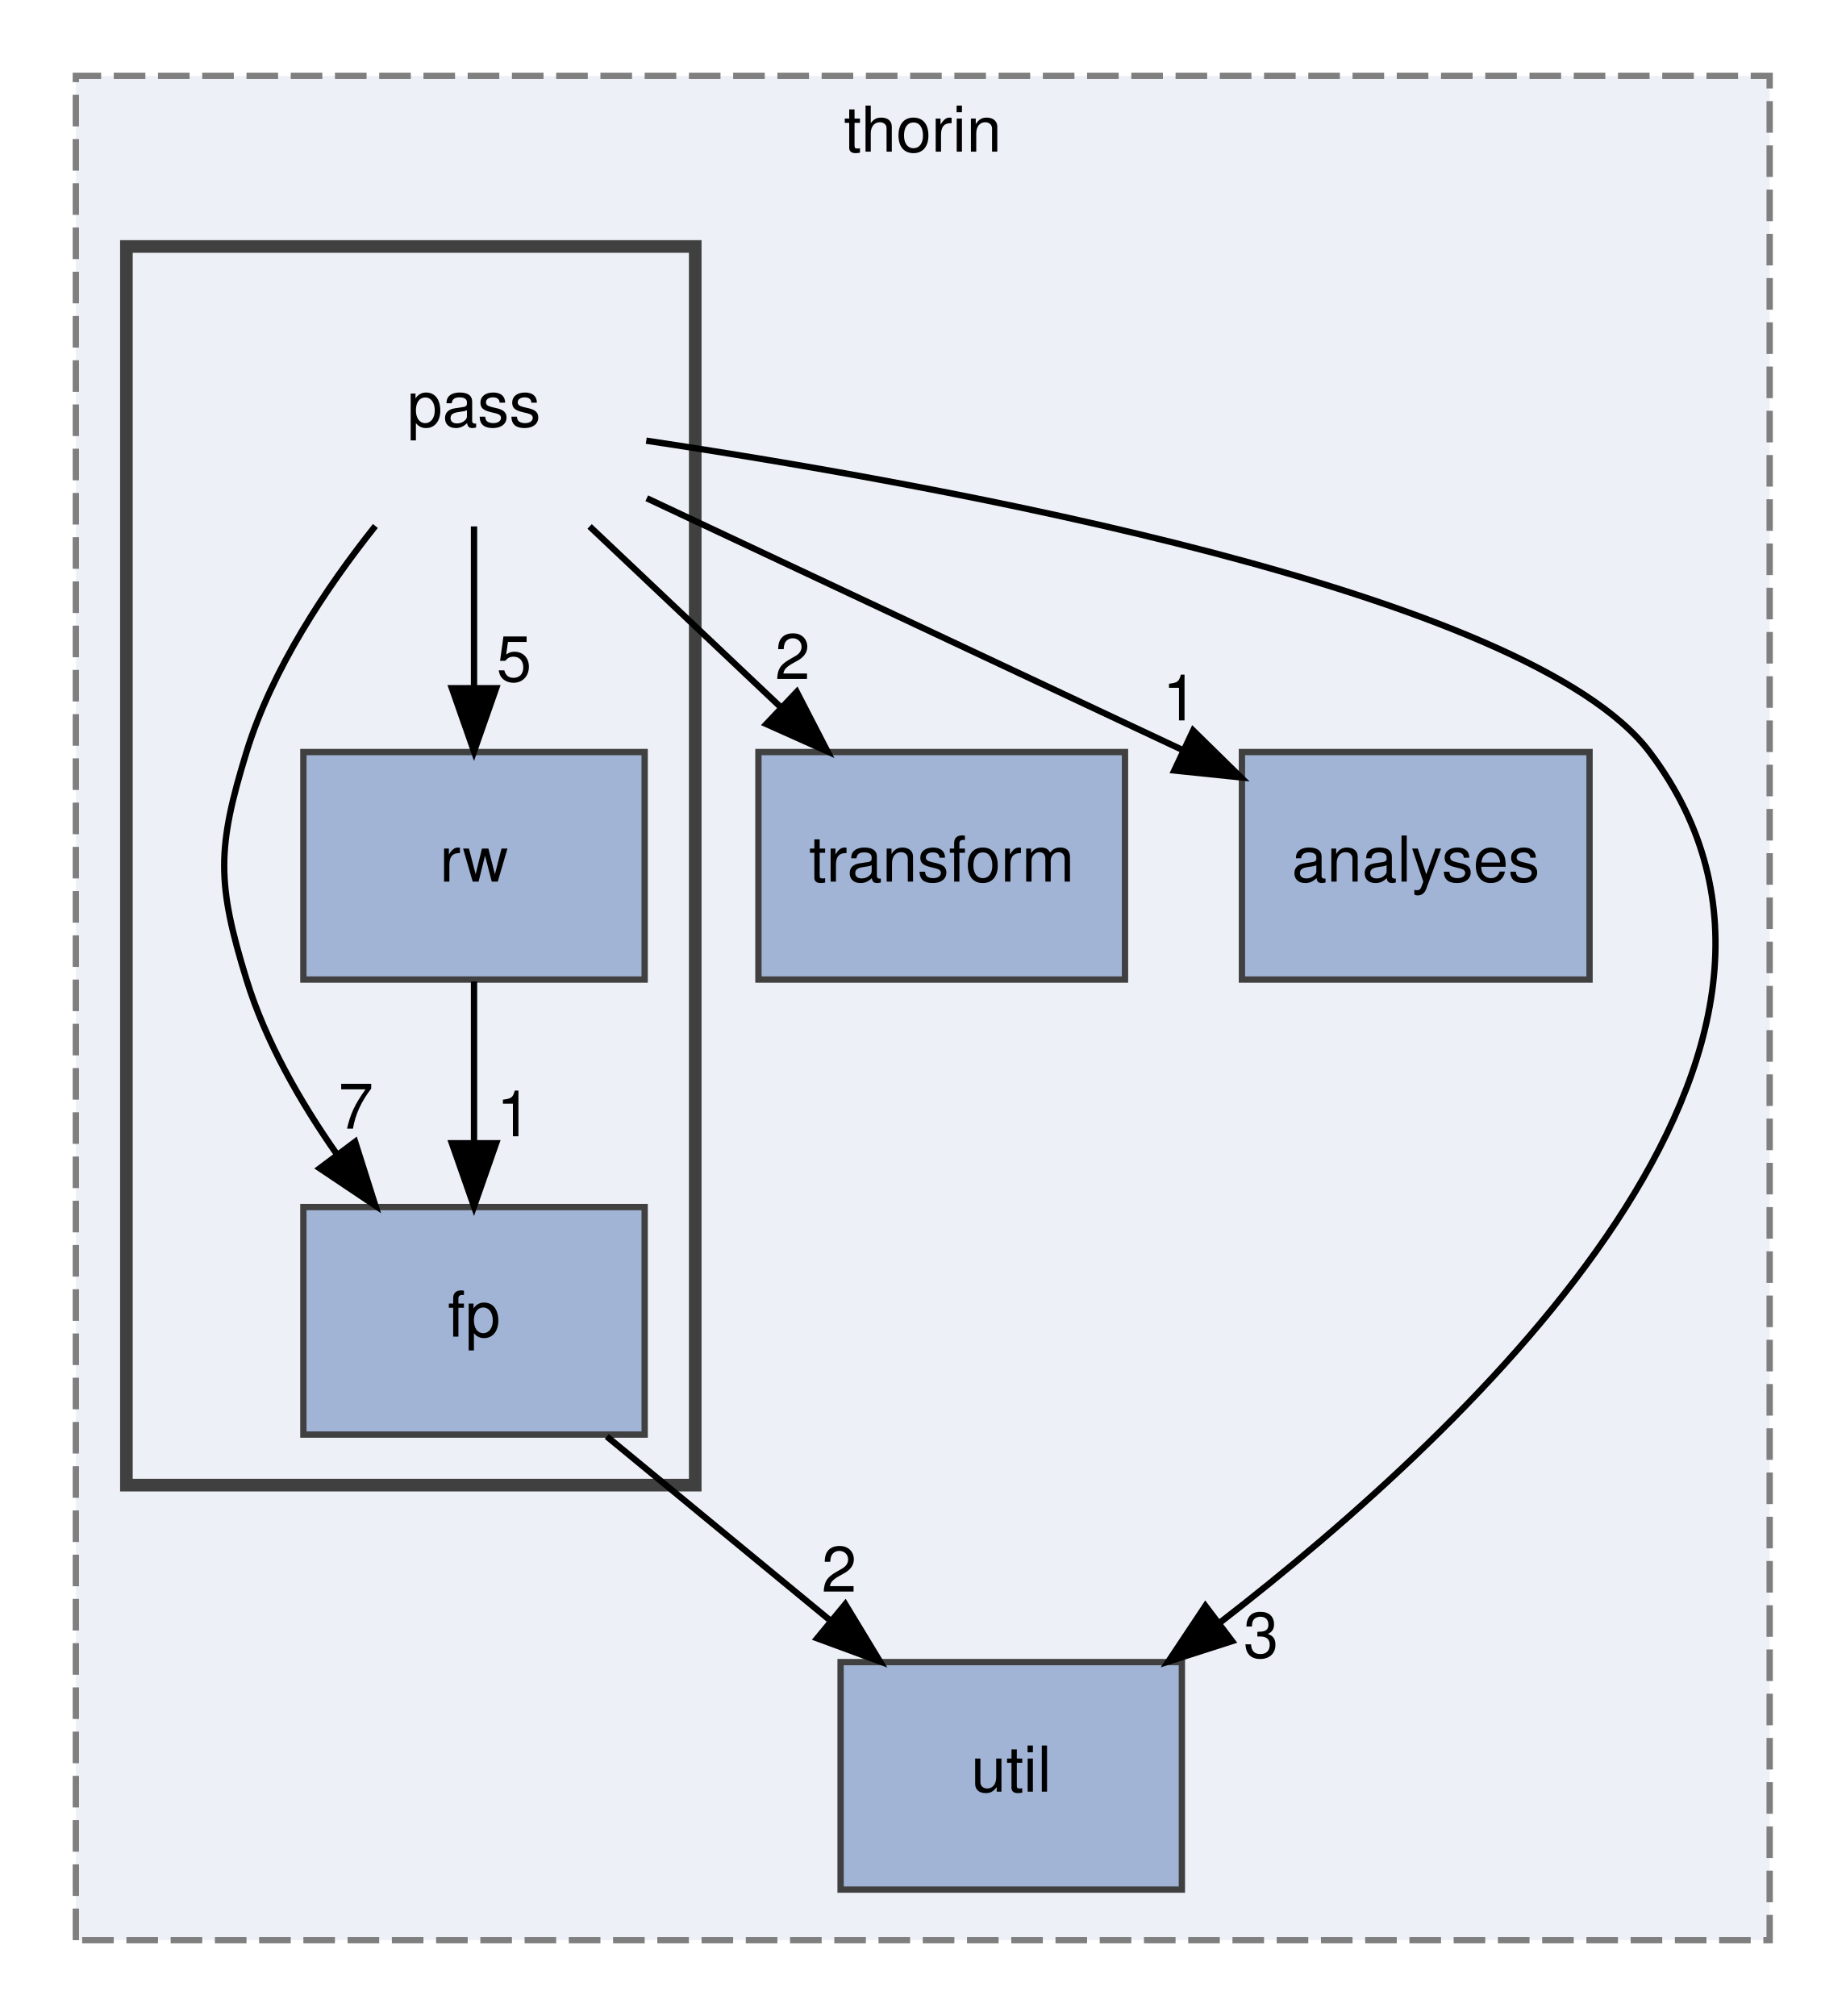
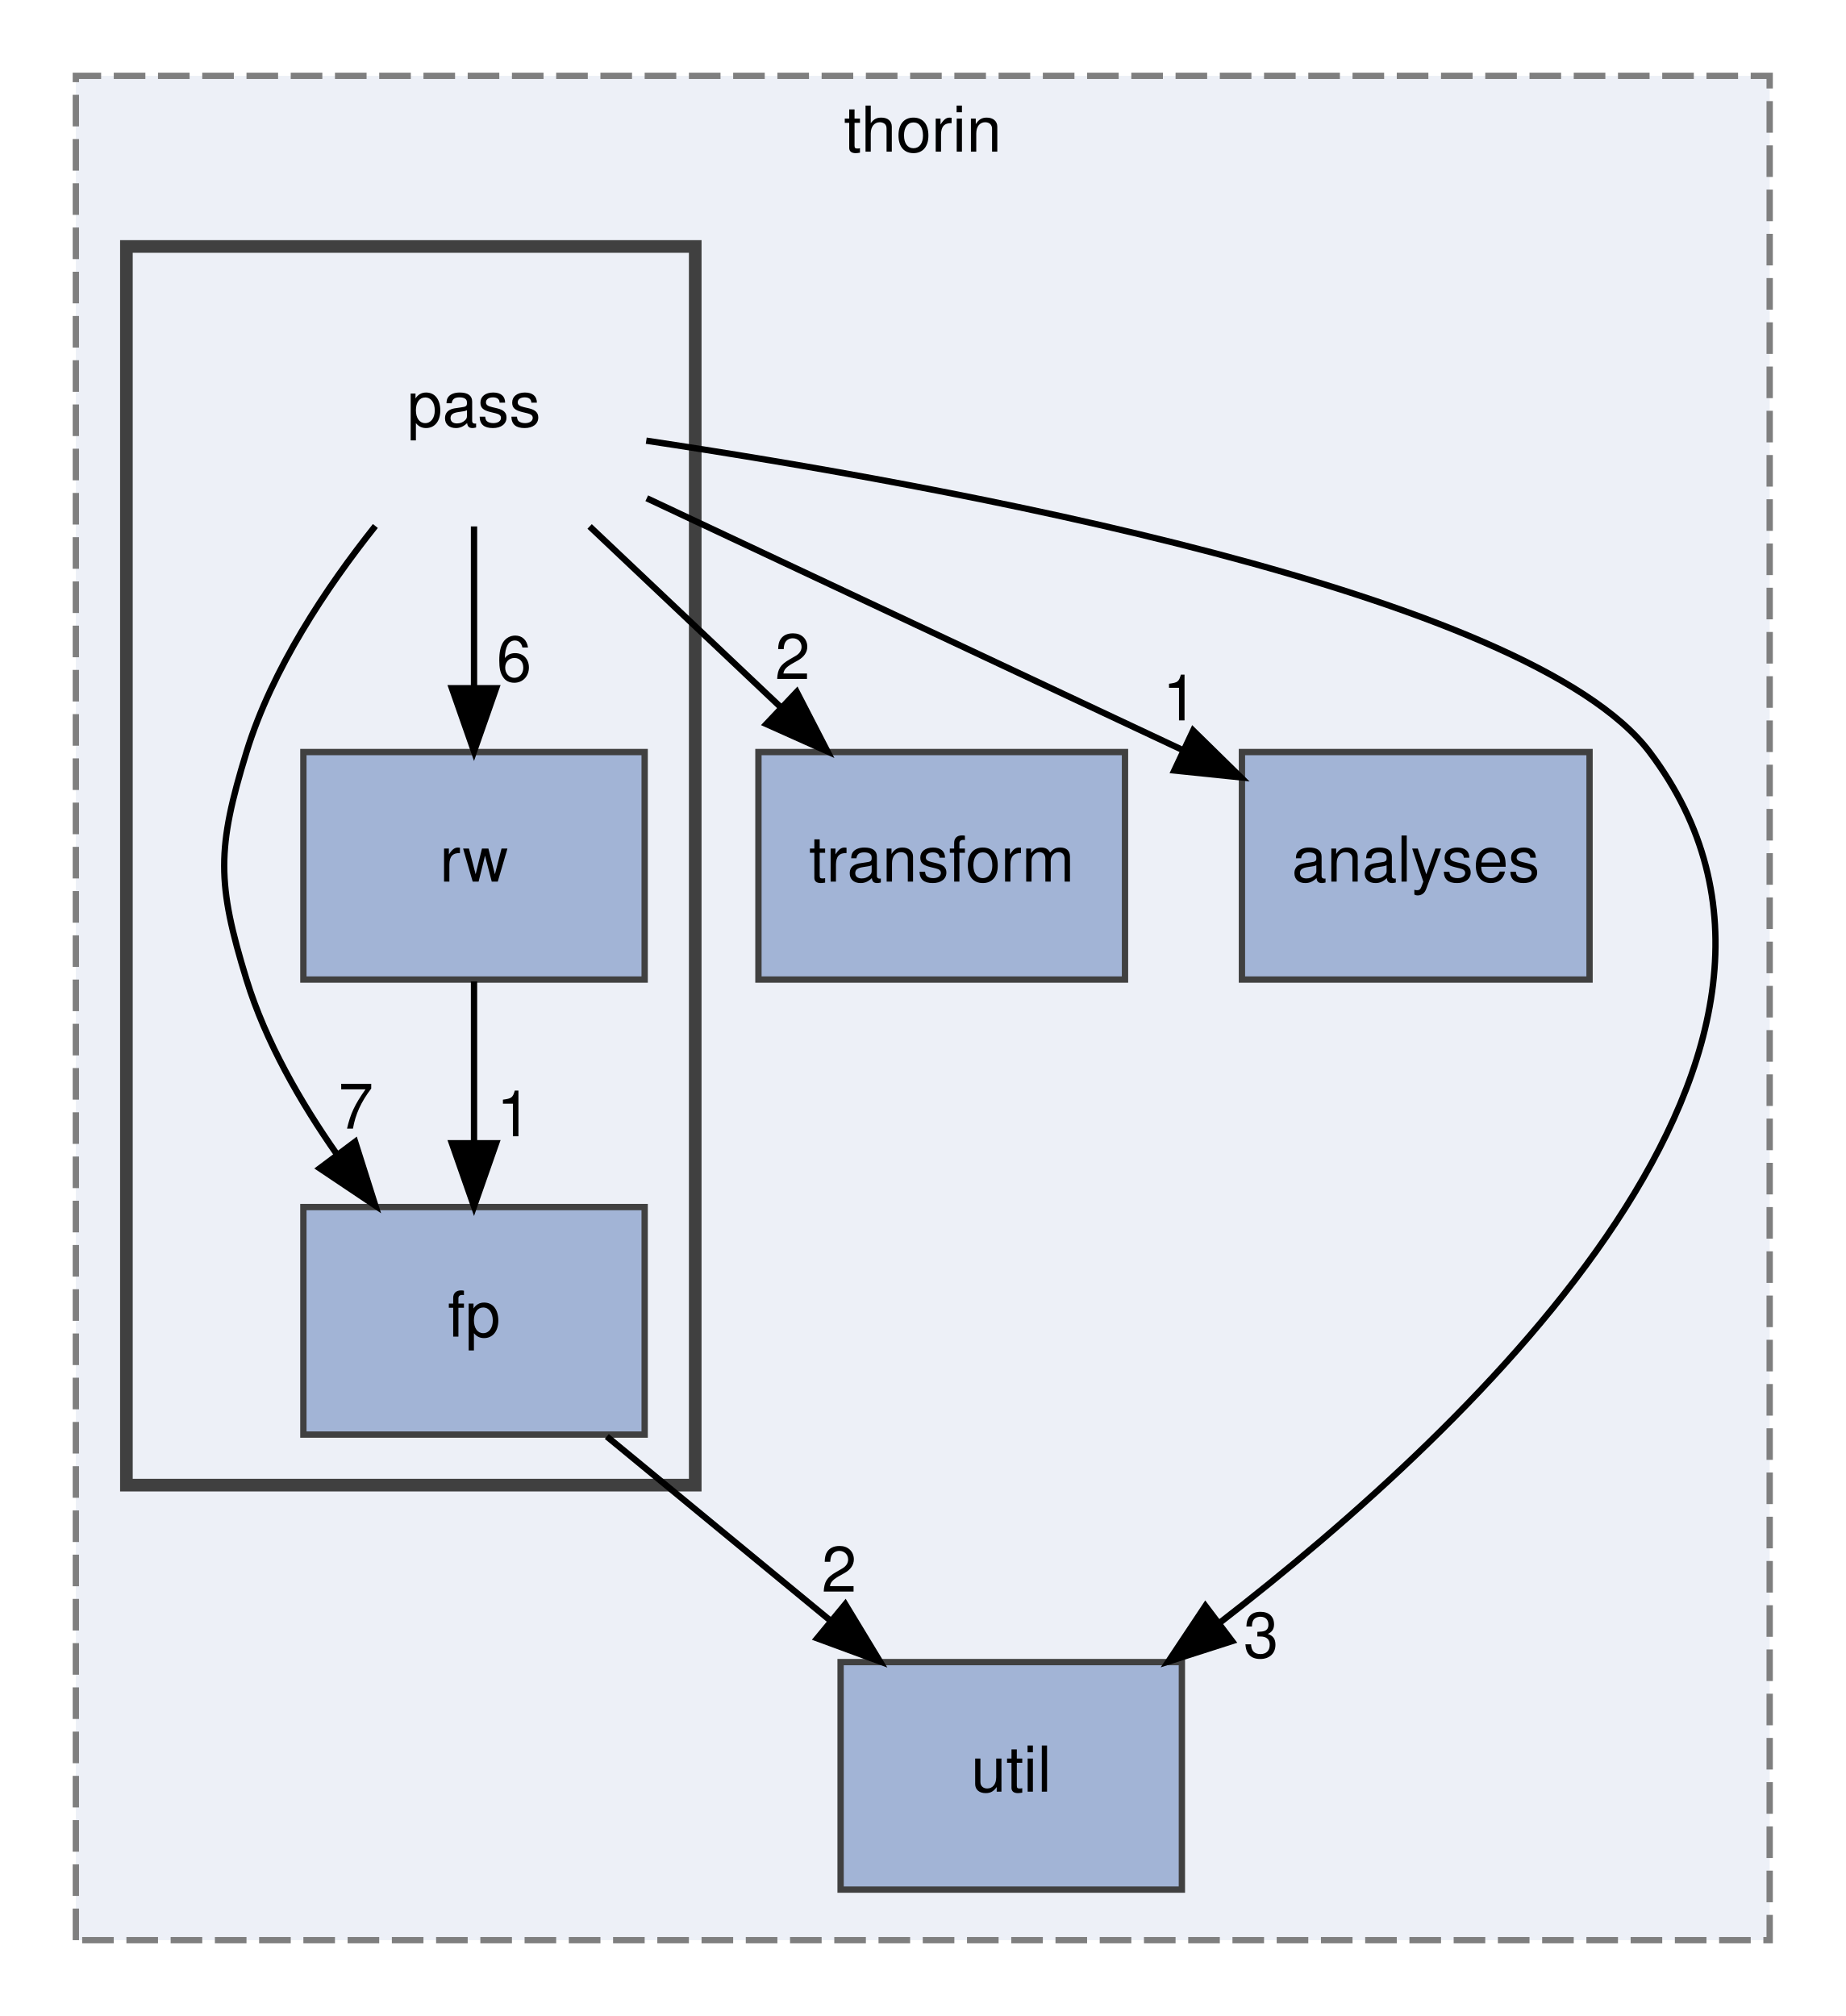
<svg xmlns="http://www.w3.org/2000/svg" xmlns:xlink="http://www.w3.org/1999/xlink" width="292pt" height="319pt" viewBox="0.00 0.00 292.00 319.00">
  <g id="graph0" class="graph" transform="scale(1 1) rotate(0) translate(4 315)">
    <g id="clust1" class="cluster">
      <g id="a_clust1">
        <a xlink:href="dir_6a7c4bb7c40f97e4d670d167d69dfc05.html" target="_top" xlink:title="thorin">
          <polygon fill="#edf0f7" stroke="#7f7f7f" stroke-dasharray="5,2" points="8,-8 8,-303 276,-303 276,-8 8,-8" />
          <text text-anchor="middle" x="142" y="-291" font-family="Helvetica,sans-Serif" font-size="10.00">thorin</text>
        </a>
      </g>
    </g>
    <g id="clust2" class="cluster">
      <g id="a_clust2">
        <a xlink:href="dir_1ec7729e689b089adde9e24519056c3b.html" target="_top">
          <polygon fill="#edf0f7" stroke="#404040" stroke-width="2" points="16,-80 16,-276 106,-276 106,-80 16,-80" />
        </a>
      </g>
    </g>
    <g id="node1" class="node">
      <g id="a_node1">
        <a xlink:href="dir_647d7e517ed52fee7f7d2f5727afce43.html" target="_top" xlink:title="transform">
          <polygon fill="#a2b4d6" stroke="#404040" points="174,-196 116,-196 116,-160 174,-160 174,-196" />
          <text text-anchor="middle" x="145" y="-175.5" font-family="Helvetica,sans-Serif" font-size="10.00">transform</text>
        </a>
      </g>
    </g>
    <g id="node2" class="node">
      <g id="a_node2">
        <a xlink:href="dir_7e048ce593bddfd97190539f41380f52.html" target="_top" xlink:title="analyses">
          <polygon fill="#a2b4d6" stroke="#404040" points="247.5,-196 192.5,-196 192.5,-160 247.5,-160 247.5,-196" />
          <text text-anchor="middle" x="220" y="-175.5" font-family="Helvetica,sans-Serif" font-size="10.00">analyses</text>
        </a>
      </g>
    </g>
    <g id="node3" class="node">
      <g id="a_node3">
        <a xlink:href="dir_b4c1616413e32b88824b4ffdc9da0708.html" target="_top" xlink:title="util">
          <polygon fill="#a2b4d6" stroke="#404040" points="183,-52 129,-52 129,-16 183,-16 183,-52" />
          <text text-anchor="middle" x="156" y="-31.5" font-family="Helvetica,sans-Serif" font-size="10.00">util</text>
        </a>
      </g>
    </g>
    <g id="node4" class="node">
      <text text-anchor="middle" x="71" y="-247.5" font-family="Helvetica,sans-Serif" font-size="10.00">pass</text>
    </g>
    <g id="edge2" class="edge">
      <path fill="none" stroke="black" d="M89.29,-231.7C98.43,-223.05 109.64,-212.45 119.6,-203.03" />
      <polygon fill="black" stroke="black" points="122.06,-205.52 126.92,-196.1 117.25,-200.43 122.06,-205.52" />
      <g id="a_edge2-headlabel">
        <a xlink:href="dir_000007_000011.html" target="_top" xlink:title="2">
          <text text-anchor="middle" x="121.4" y="-207.55" font-family="Helvetica,sans-Serif" font-size="10.00">2</text>
        </a>
      </g>
    </g>
    <g id="edge3" class="edge">
      <path fill="none" stroke="black" d="M98.33,-236.16C122.12,-224.98 156.82,-208.68 183.08,-196.34" />
      <polygon fill="black" stroke="black" points="184.78,-199.41 192.34,-191.99 181.8,-193.08 184.78,-199.41" />
      <g id="a_edge3-headlabel">
        <a xlink:href="dir_000007_000000.html" target="_top" xlink:title="1">
          <text text-anchor="middle" x="182.73" y="-201.01" font-family="Helvetica,sans-Serif" font-size="10.00">1</text>
        </a>
      </g>
    </g>
    <g id="edge4" class="edge">
      <path fill="none" stroke="black" d="M98.25,-245.27C145.12,-238.23 237.83,-221.39 257,-196 292.22,-149.34 230.3,-90.14 188.84,-58.11" />
      <polygon fill="black" stroke="black" points="190.94,-55.32 180.85,-52.08 186.72,-60.9 190.94,-55.32" />
      <g id="a_edge4-headlabel">
        <a xlink:href="dir_000007_000012.html" target="_top" xlink:title="3">
          <text text-anchor="middle" x="195.52" y="-52.72" font-family="Helvetica,sans-Serif" font-size="10.00">3</text>
        </a>
      </g>
    </g>
    <g id="node5" class="node">
      <g id="a_node5">
        <a xlink:href="dir_3f2eb28d1bda468dd4520f242f410c64.html" target="_top" xlink:title="fp">
          <polygon fill="#a2b4d6" stroke="#404040" points="98,-124 44,-124 44,-88 98,-88 98,-124" />
          <text text-anchor="middle" x="71" y="-103.5" font-family="Helvetica,sans-Serif" font-size="10.00">fp</text>
        </a>
      </g>
    </g>
    <g id="edge1" class="edge">
      <path fill="none" stroke="black" d="M55.39,-231.77C47.63,-222.03 39.05,-209.18 35,-196 30.3,-180.71 30.3,-175.29 35,-160 38.01,-150.22 43.51,-140.62 49.32,-132.33" />
      <polygon fill="black" stroke="black" points="52.19,-134.33 55.39,-124.23 46.59,-130.13 52.19,-134.33" />
      <g id="a_edge1-headlabel">
        <a xlink:href="dir_000007_000005.html" target="_top" xlink:title="7">
          <text text-anchor="middle" x="52.31" y="-136.41" font-family="Helvetica,sans-Serif" font-size="10.00">7</text>
        </a>
      </g>
    </g>
    <g id="node6" class="node">
      <g id="a_node6">
        <a xlink:href="dir_bedb7d08736b40aaace21d5514fd3ecc.html" target="_top" xlink:title="rw">
          <polygon fill="#a2b4d6" stroke="#404040" points="98,-196 44,-196 44,-160 98,-160 98,-196" />
          <text text-anchor="middle" x="71" y="-175.5" font-family="Helvetica,sans-Serif" font-size="10.00">rw</text>
        </a>
      </g>
    </g>
    <g id="edge5" class="edge">
      <path fill="none" stroke="black" d="M71,-231.7C71,-223.98 71,-214.71 71,-206.11" />
      <polygon fill="black" stroke="black" points="74.5,-206.1 71,-196.1 67.5,-206.1 74.5,-206.1" />
      <g id="a_edge5-headlabel">
-         <a xlink:href="dir_000007_000008.html" target="_top" xlink:title="5">
-           <text text-anchor="middle" x="77.34" y="-207.2" font-family="Helvetica,sans-Serif" font-size="10.00">5</text>
+         <a xlink:href="dir_000007_000008.html" target="_top" xlink:title="6">
+           <text text-anchor="middle" x="77.34" y="-207.2" font-family="Helvetica,sans-Serif" font-size="10.00">6</text>
        </a>
      </g>
    </g>
    <g id="edge6" class="edge">
      <path fill="none" stroke="black" d="M92.01,-87.7C102.72,-78.88 115.89,-68.03 127.5,-58.47" />
      <polygon fill="black" stroke="black" points="129.74,-61.16 135.23,-52.1 125.29,-55.76 129.74,-61.16" />
      <g id="a_edge6-headlabel">
        <a xlink:href="dir_000005_000012.html" target="_top" xlink:title="2">
          <text text-anchor="middle" x="128.77" y="-63.14" font-family="Helvetica,sans-Serif" font-size="10.00">2</text>
        </a>
      </g>
    </g>
    <g id="edge7" class="edge">
      <path fill="none" stroke="black" d="M71,-159.7C71,-151.98 71,-142.71 71,-134.11" />
      <polygon fill="black" stroke="black" points="74.5,-134.1 71,-124.1 67.5,-134.1 74.5,-134.1" />
      <g id="a_edge7-headlabel">
        <a xlink:href="dir_000008_000005.html" target="_top" xlink:title="1">
          <text text-anchor="middle" x="77.34" y="-135.2" font-family="Helvetica,sans-Serif" font-size="10.00">1</text>
        </a>
      </g>
    </g>
  </g>
</svg>
